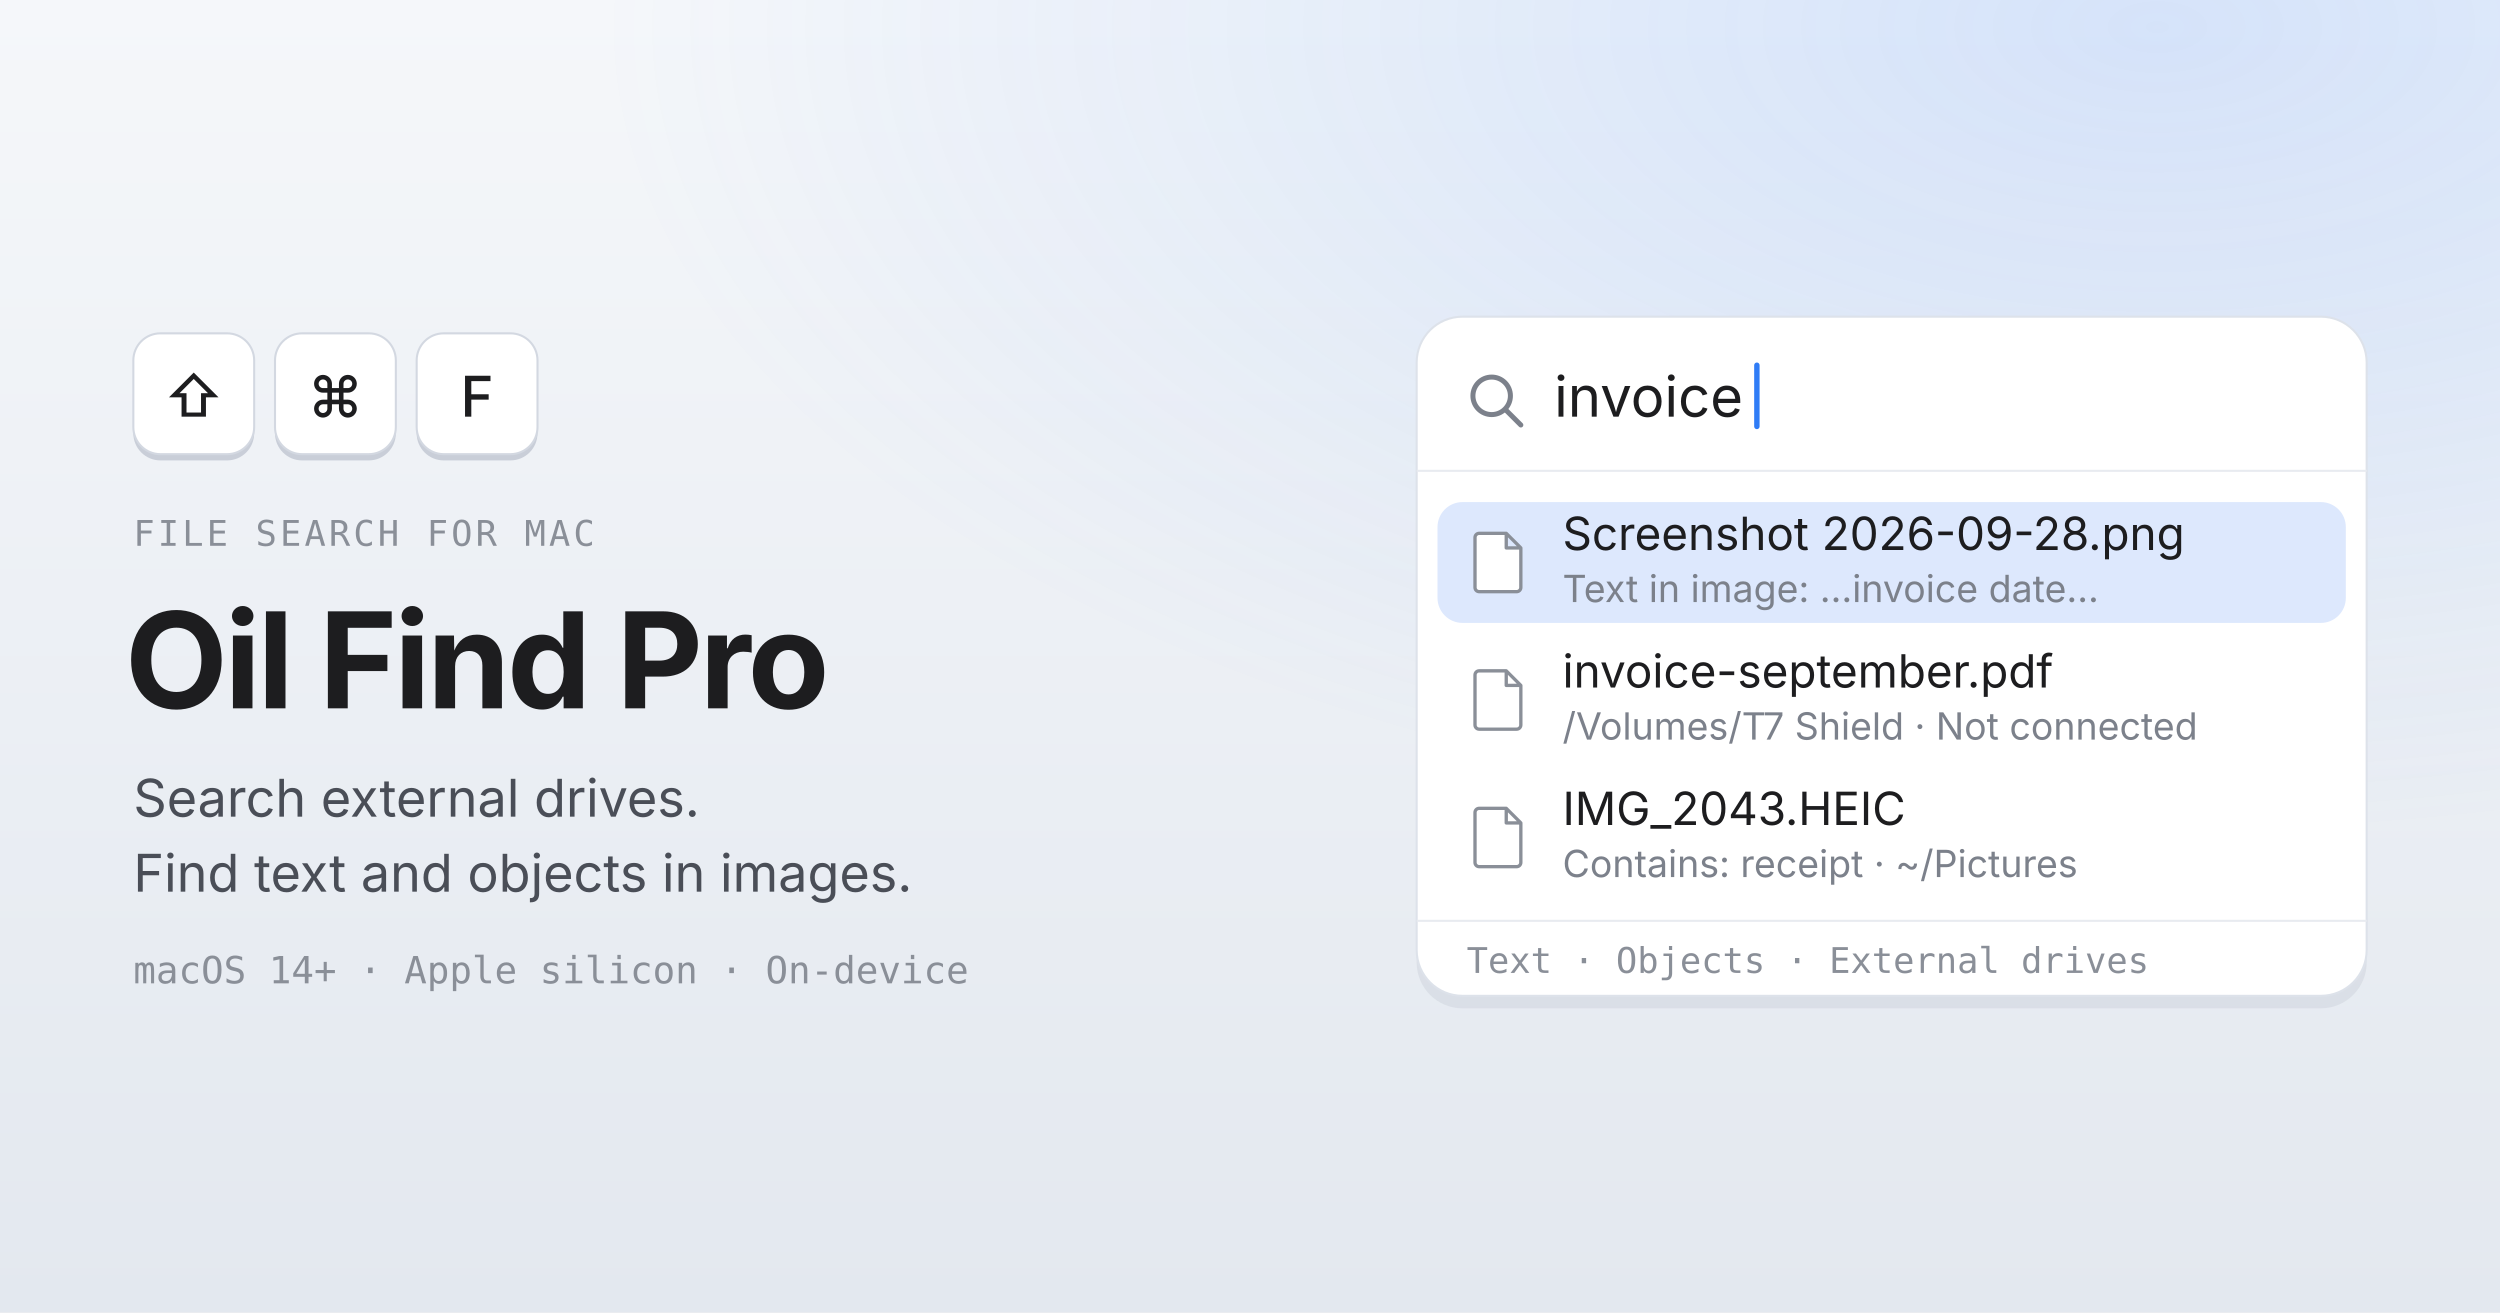
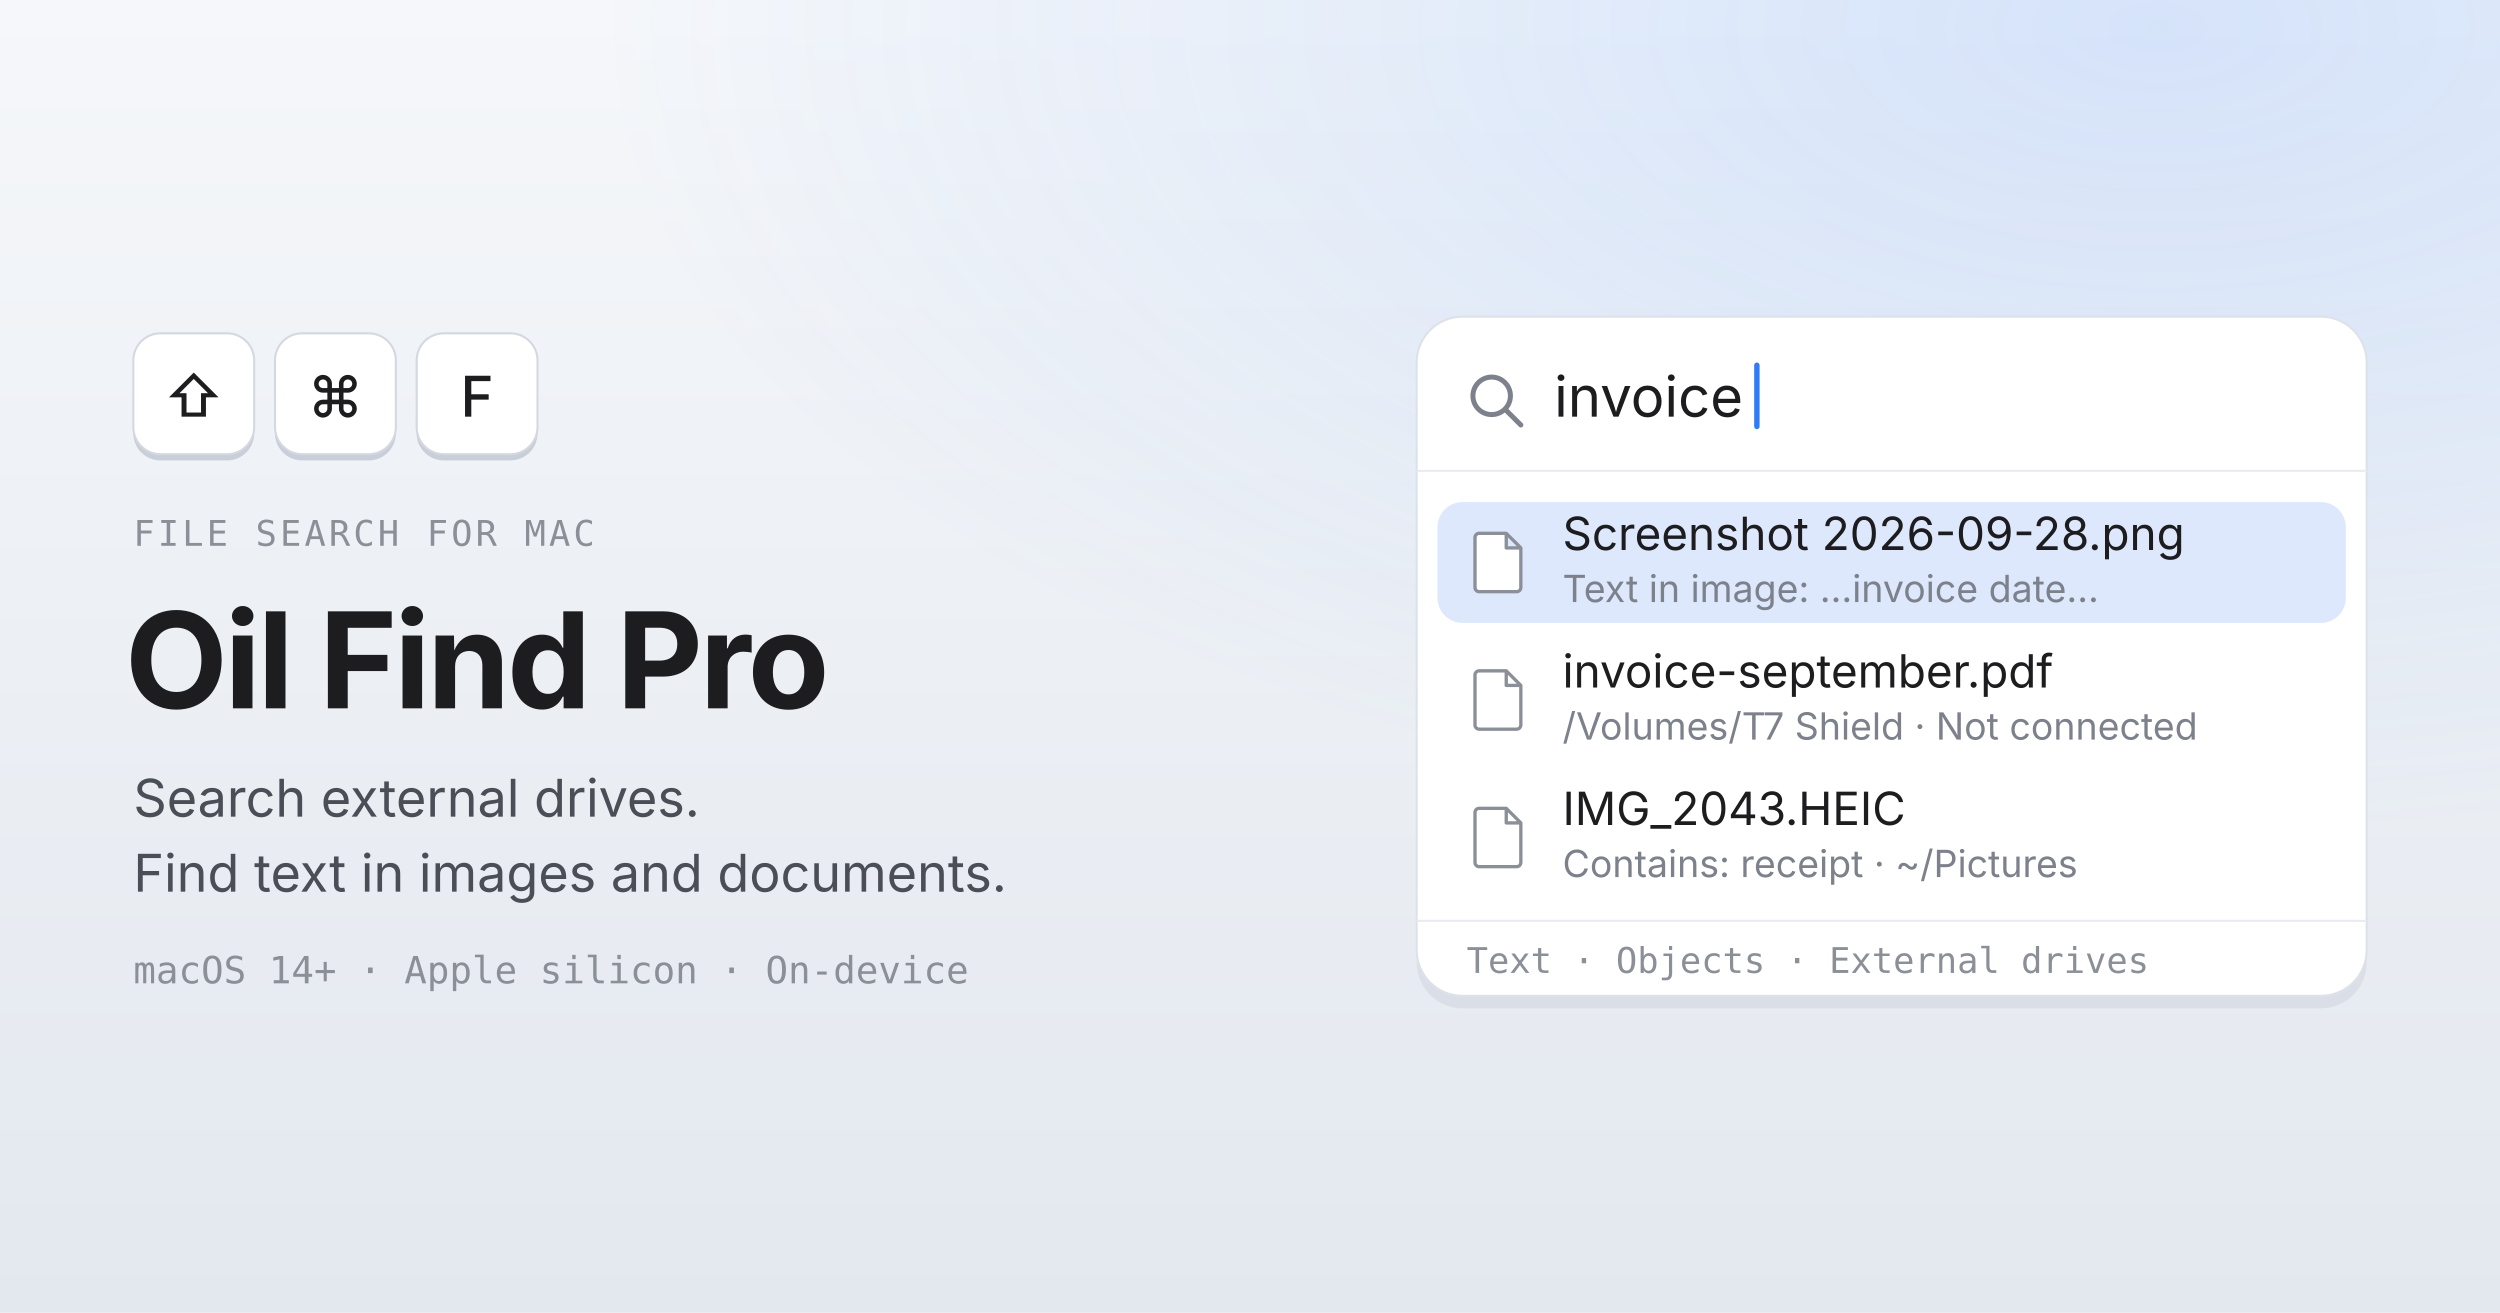
<svg xmlns="http://www.w3.org/2000/svg" width="1200" height="630" viewBox="0 0 1200 630" role="img" aria-labelledby="title desc">
  <defs>
    <linearGradient id="bg" x1="0" y1="0" x2="0" y2="1">
      <stop offset="0" stop-color="#f5f7fa" />
      <stop offset="1" stop-color="#e3e8ef" />
    </linearGradient>
    <radialGradient id="glow" cx="0.86" cy="0.02" r="0.62">
      <stop offset="0" stop-color="#2f7cf6" stop-opacity="0.16" />
      <stop offset="1" stop-color="#2f7cf6" stop-opacity="0" />
    </radialGradient>
  </defs>
  <rect width="1200" height="630" fill="url(#bg)" />
  <rect width="1200" height="630" fill="url(#glow)" />
  <g id="title-block" transform="translate(64 104)">
    <g transform="translate(0 56)">
      <g transform="translate(0 0)">
        <rect x="0" y="3" width="58" height="58" rx="13" fill="#c9ced8" />
        <rect x="0" y="0" width="58" height="58" rx="13" fill="#ffffff" stroke="#d3d8e1" />
        <text x="29" y="40" text-anchor="middle" font-family="-apple-system, BlinkMacSystemFont, 'SF Pro Display', 'Segoe UI', 'PingFang SC', 'Helvetica Neue', sans-serif" font-size="27" font-weight="500" fill="#1d1d1f">⇧</text>
      </g>
      <g transform="translate(68 0)">
        <rect x="0" y="3" width="58" height="58" rx="13" fill="#c9ced8" />
        <rect x="0" y="0" width="58" height="58" rx="13" fill="#ffffff" stroke="#d3d8e1" />
        <text x="29" y="40" text-anchor="middle" font-family="-apple-system, BlinkMacSystemFont, 'SF Pro Display', 'Segoe UI', 'PingFang SC', 'Helvetica Neue', sans-serif" font-size="27" font-weight="500" fill="#1d1d1f">⌘</text>
      </g>
      <g transform="translate(136 0)">
        <rect x="0" y="3" width="58" height="58" rx="13" fill="#c9ced8" />
        <rect x="0" y="0" width="58" height="58" rx="13" fill="#ffffff" stroke="#d3d8e1" />
        <text x="29" y="40" text-anchor="middle" font-family="-apple-system, BlinkMacSystemFont, 'SF Pro Display', 'Segoe UI', 'PingFang SC', 'Helvetica Neue', sans-serif" font-size="27" font-weight="500" fill="#1d1d1f">F</text>
      </g>
    </g>
    <text x="0" y="158" font-family="ui-monospace, SFMono-Regular, Menlo, monospace" font-size="17" letter-spacing="1.5" fill="#8a8f98">FILE SEARCH FOR MAC</text>
    <text x="-4" y="236" font-family="-apple-system, BlinkMacSystemFont, 'SF Pro Display', 'Segoe UI', 'PingFang SC', 'Helvetica Neue', sans-serif" font-size="64" font-weight="700" letter-spacing="-1.5" fill="#1d1d1f">Oil Find Pro</text>
    <text x="0" y="288" font-family="-apple-system, BlinkMacSystemFont, 'SF Pro Display', 'Segoe UI', 'PingFang SC', 'Helvetica Neue', sans-serif" font-size="25" fill="#4a4e57">Search external drives.</text>
-     <text x="0" y="324" font-family="-apple-system, BlinkMacSystemFont, 'SF Pro Display', 'Segoe UI', 'PingFang SC', 'Helvetica Neue', sans-serif" font-size="25" fill="#4a4e57">Find text and objects in images.</text>
+     <text x="0" y="324" font-family="-apple-system, BlinkMacSystemFont, 'SF Pro Display', 'Segoe UI', 'PingFang SC', 'Helvetica Neue', sans-serif" font-size="25" fill="#4a4e57">Find text in images and documents.</text>
    <text x="0" y="368" font-family="ui-monospace, SFMono-Regular, Menlo, monospace" font-size="18" fill="#8a8f98">macOS 14+  ·  Apple silicon  ·  On-device</text>
  </g>
  <g id="search-proof" transform="translate(680 152)">
    <rect x="0" y="6" width="456" height="326" rx="22" fill="#1d2b44" opacity="0.07" />
    <rect x="0" y="0" width="456" height="326" rx="22" fill="#ffffff" stroke="#dde2ea" />
    <circle cx="36" cy="38" r="9" fill="none" stroke="#7c818b" stroke-width="2.4" />
    <path d="M43 45 L50 52" stroke="#7c818b" stroke-width="2.4" stroke-linecap="round" />
    <text x="66" y="48" font-family="-apple-system, BlinkMacSystemFont, 'SF Pro Display', 'Segoe UI', 'PingFang SC', 'Helvetica Neue', sans-serif" font-size="27" fill="#1d1d1f">invoice</text>
    <rect x="162" y="22" width="2.6" height="32" rx="1.3" fill="#2f7cf6" />
    <line x1="0" y1="74" x2="456" y2="74" stroke="#e8ebf0" />
    <g>
      <rect x="10" y="89" width="436" height="58" rx="12" fill="#dde8fd" />
      <path d="M30 104 h13 l7 7 v19 a2 2 0 0 1 -2 2 h-18 a2 2 0 0 1 -2 -2 v-24 a2 2 0 0 1 2 -2 z M43 104 v7 h7" fill="#ffffff" stroke="#8a8f98" stroke-width="1.6" stroke-linejoin="round" />
      <text x="70" y="112" font-family="-apple-system, BlinkMacSystemFont, 'SF Pro Display', 'Segoe UI', 'PingFang SC', 'Helvetica Neue', sans-serif" font-size="22" fill="#1d1d1f">Screenshot 2026-09-28.png</text>
      <text x="70" y="137" font-family="-apple-system, BlinkMacSystemFont, 'SF Pro Display', 'Segoe UI', 'PingFang SC', 'Helvetica Neue', sans-serif" font-size="18" fill="#7c818b">Text in image: …invoice date…</text>
      <path d="M30 170 h13 l7 7 v19 a2 2 0 0 1 -2 2 h-18 a2 2 0 0 1 -2 -2 v-24 a2 2 0 0 1 2 -2 z M43 170 v7 h7" fill="#ffffff" stroke="#8a8f98" stroke-width="1.6" stroke-linejoin="round" />
      <text x="70" y="178" font-family="-apple-system, BlinkMacSystemFont, 'SF Pro Display', 'Segoe UI', 'PingFang SC', 'Helvetica Neue', sans-serif" font-size="22" fill="#1d1d1f">invoice-september.pdf</text>
      <text x="70" y="203" font-family="-apple-system, BlinkMacSystemFont, 'SF Pro Display', 'Segoe UI', 'PingFang SC', 'Helvetica Neue', sans-serif" font-size="18" fill="#7c818b">/Volumes/T7 Shield · Not connected</text>
      <path d="M30 236 h13 l7 7 v19 a2 2 0 0 1 -2 2 h-18 a2 2 0 0 1 -2 -2 v-24 a2 2 0 0 1 2 -2 z M43 236 v7 h7" fill="#ffffff" stroke="#8a8f98" stroke-width="1.6" stroke-linejoin="round" />
      <text x="70" y="244" font-family="-apple-system, BlinkMacSystemFont, 'SF Pro Display', 'Segoe UI', 'PingFang SC', 'Helvetica Neue', sans-serif" font-size="22" fill="#1d1d1f">IMG_2043.HEIC</text>
      <text x="70" y="269" font-family="-apple-system, BlinkMacSystemFont, 'SF Pro Display', 'Segoe UI', 'PingFang SC', 'Helvetica Neue', sans-serif" font-size="18" fill="#7c818b">Contains: receipt · ~/Pictures</text>
    </g>
    <line x1="0" y1="290" x2="456" y2="290" stroke="#e8ebf0" />
    <text x="24" y="315" font-family="ui-monospace, SFMono-Regular, Menlo, monospace" font-size="17" fill="#8a8f98">Text · Objects · External drives</text>
  </g>
</svg>
